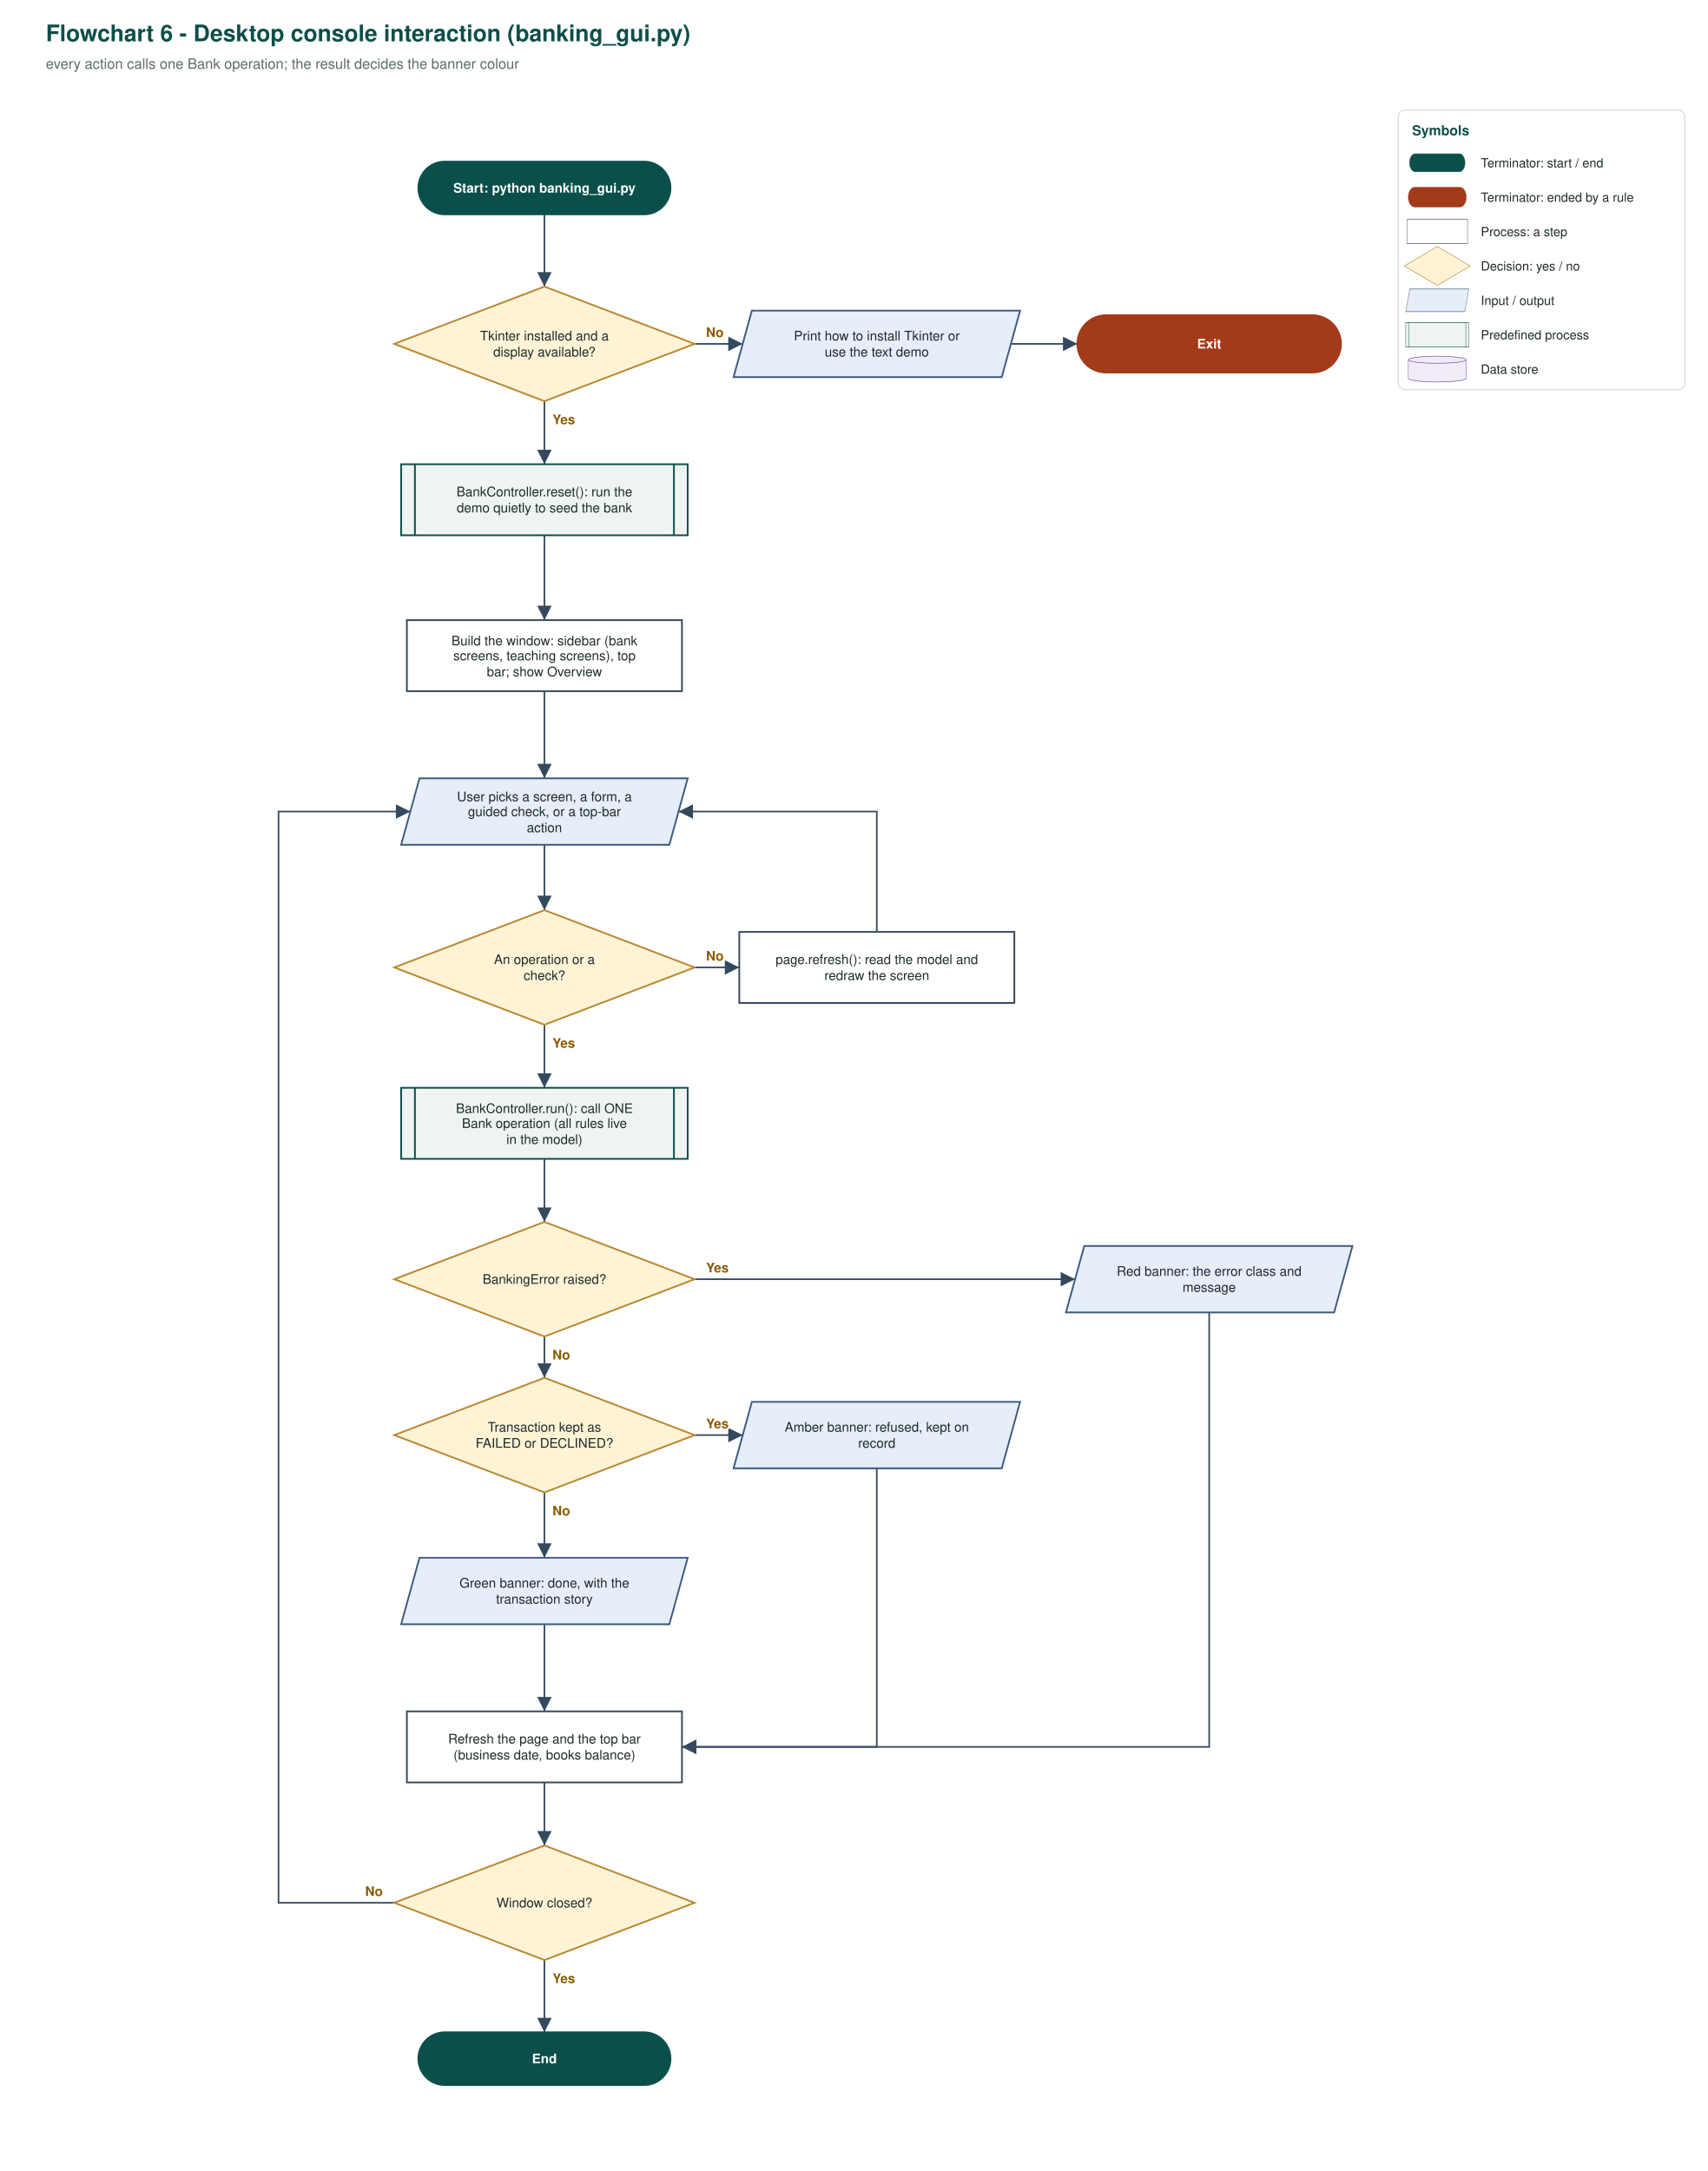
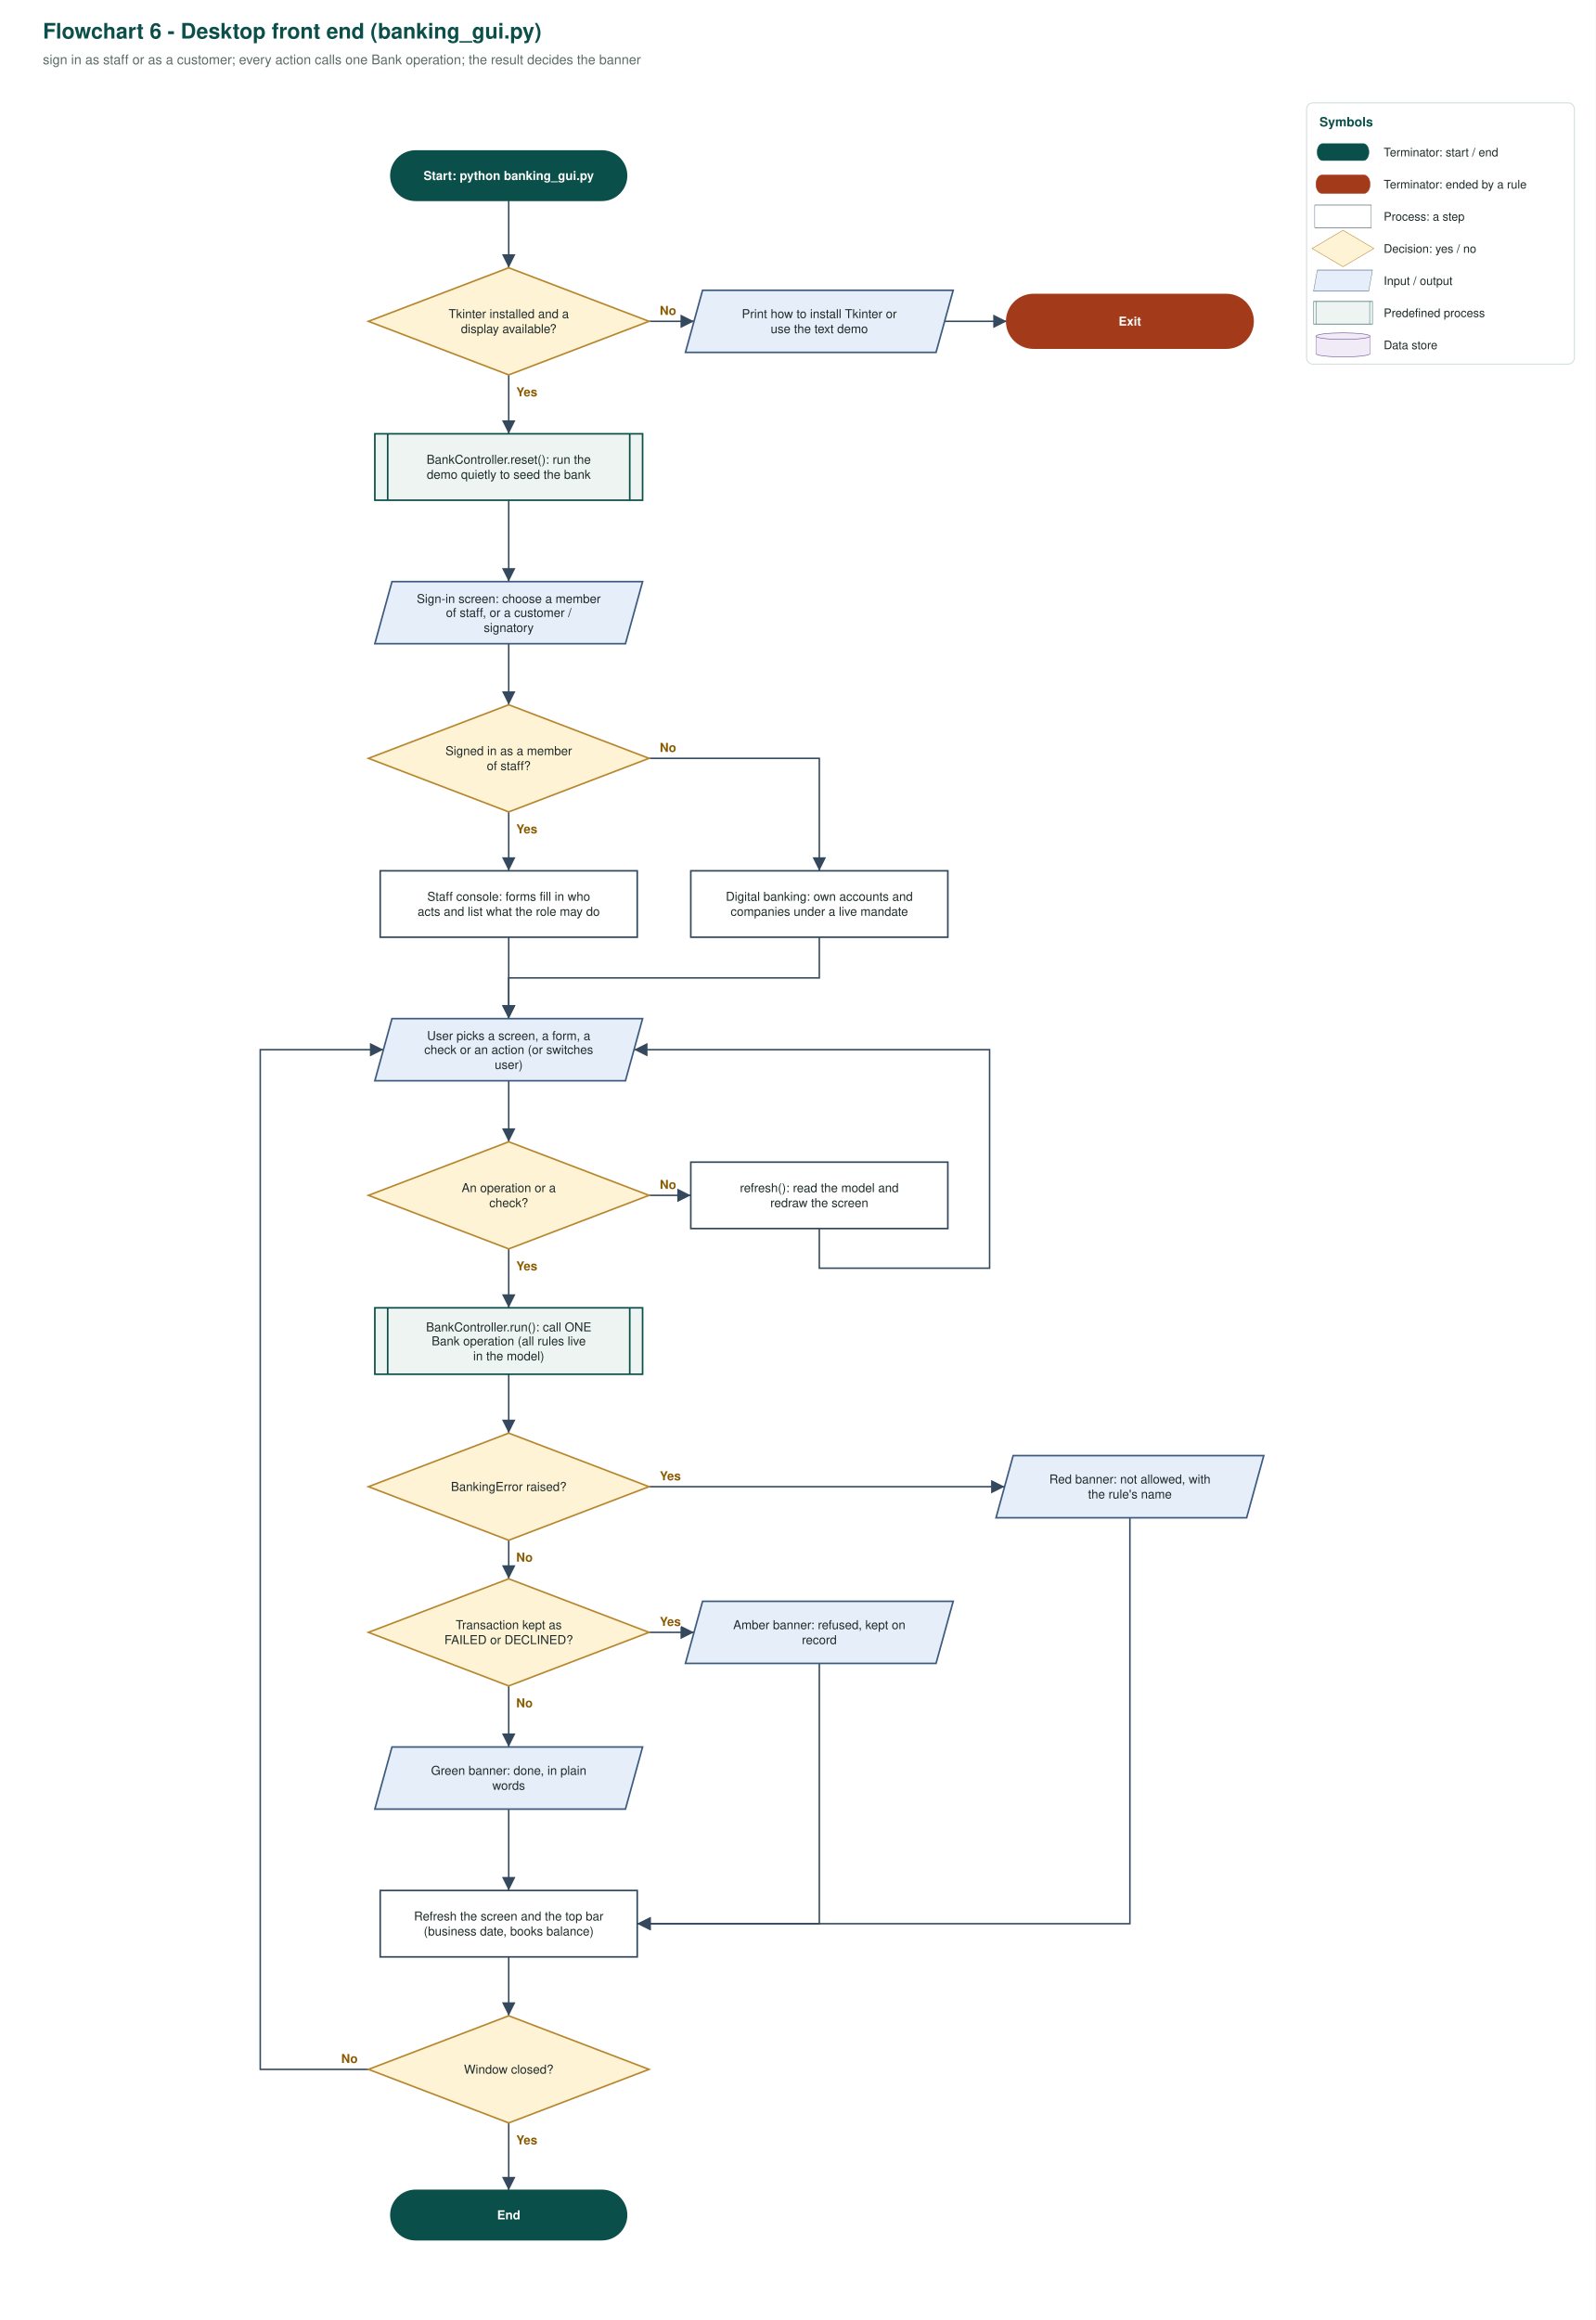
- <svg xmlns="http://www.w3.org/2000/svg" width="1490" height="1894" font-family="Helvetica, Arial, sans-serif">
+ <svg xmlns="http://www.w3.org/2000/svg" width="1490" height="2166" font-family="Helvetica, Arial, sans-serif">
  <rect width="100%" height="100%" fill="#FFFFFF" />
  <defs>
    <marker id="arrow" viewBox="0 0 10 10" refX="10" refY="5" markerWidth="9" markerHeight="9" orient="auto">
      <path d="M0,0 L10,5 L0,10 z" fill="#34495E" />
    </marker>
  </defs>
-   <text x="40" y="36" font-size="20" font-weight="bold" fill="#0B4F4A">Flowchart 6 - Desktop console interaction (banking_gui.py)</text>
-   <text x="40" y="60" font-size="12.5" fill="#5B6B69">every action calls one Bank operation; the result decides the banner colour</text>
+   <text x="40" y="36" font-size="20" font-weight="bold" fill="#0B4F4A">Flowchart 6 - Desktop front end (banking_gui.py)</text>
+   <text x="40" y="60" font-size="12.5" fill="#5B6B69">sign in as staff or as a customer; every action calls one Bank operation; the result decides the banner</text>
  <polyline points="475,187 475,250" fill="none" stroke="#34495E" stroke-width="1.4" marker-end="url(#arrow)" />
  <polyline points="606,300 648,300" fill="none" stroke="#34495E" stroke-width="1.4" marker-end="url(#arrow)" />
  <polyline points="882,300 940,300" fill="none" stroke="#34495E" stroke-width="1.4" marker-end="url(#arrow)" />
  <polyline points="475,350 475,405" fill="none" stroke="#34495E" stroke-width="1.4" marker-end="url(#arrow)" />
-   <polyline points="475,467 475,541" fill="none" stroke="#34495E" stroke-width="1.4" marker-end="url(#arrow)" />
-   <polyline points="475,603 475,679" fill="none" stroke="#34495E" stroke-width="1.4" marker-end="url(#arrow)" />
-   <polyline points="475,737 475,794" fill="none" stroke="#34495E" stroke-width="1.4" marker-end="url(#arrow)" />
-   <polyline points="606,844 645,844" fill="none" stroke="#34495E" stroke-width="1.4" marker-end="url(#arrow)" />
-   <polyline points="765,813 765,708 592,708" fill="none" stroke="#34495E" stroke-width="1.4" marker-end="url(#arrow)" />
-   <polyline points="475,894 475,949" fill="none" stroke="#34495E" stroke-width="1.4" marker-end="url(#arrow)" />
-   <polyline points="475,1011 475,1066" fill="none" stroke="#34495E" stroke-width="1.4" marker-end="url(#arrow)" />
-   <polyline points="606,1116 938,1116" fill="none" stroke="#34495E" stroke-width="1.4" marker-end="url(#arrow)" />
-   <polyline points="1055,1145 1055,1524 595,1524" fill="none" stroke="#34495E" stroke-width="1.4" marker-end="url(#arrow)" />
-   <polyline points="475,1166 475,1202" fill="none" stroke="#34495E" stroke-width="1.4" marker-end="url(#arrow)" />
-   <polyline points="606,1252 648,1252" fill="none" stroke="#34495E" stroke-width="1.4" marker-end="url(#arrow)" />
-   <polyline points="765,1281 765,1524 595,1524" fill="none" stroke="#34495E" stroke-width="1.4" marker-end="url(#arrow)" />
-   <polyline points="475,1302 475,1359" fill="none" stroke="#34495E" stroke-width="1.4" marker-end="url(#arrow)" />
-   <polyline points="475,1417 475,1493" fill="none" stroke="#34495E" stroke-width="1.4" marker-end="url(#arrow)" />
-   <polyline points="475,1555 475,1610" fill="none" stroke="#34495E" stroke-width="1.4" marker-end="url(#arrow)" />
-   <polyline points="344,1660 243,1660 243,708 358,708" fill="none" stroke="#34495E" stroke-width="1.4" marker-end="url(#arrow)" />
-   <polyline points="475,1710 475,1773" fill="none" stroke="#34495E" stroke-width="1.4" marker-end="url(#arrow)" />
+   <polyline points="475,467 475,543" fill="none" stroke="#34495E" stroke-width="1.4" marker-end="url(#arrow)" />
+   <polyline points="475,601 475,658" fill="none" stroke="#34495E" stroke-width="1.4" marker-end="url(#arrow)" />
+   <polyline points="475,758 475,813" fill="none" stroke="#34495E" stroke-width="1.4" marker-end="url(#arrow)" />
+   <polyline points="606,708 765,708 765,813" fill="none" stroke="#34495E" stroke-width="1.4" marker-end="url(#arrow)" />
+   <polyline points="475,875 475,951" fill="none" stroke="#34495E" stroke-width="1.4" marker-end="url(#arrow)" />
+   <polyline points="765,875 765,913 475,913 475,951" fill="none" stroke="#34495E" stroke-width="1.4" marker-end="url(#arrow)" />
+   <polyline points="475,1009 475,1066" fill="none" stroke="#34495E" stroke-width="1.4" marker-end="url(#arrow)" />
+   <polyline points="606,1116 645,1116" fill="none" stroke="#34495E" stroke-width="1.4" marker-end="url(#arrow)" />
+   <polyline points="765,1147 765,1184 924,1184 924,980 592,980" fill="none" stroke="#34495E" stroke-width="1.4" marker-end="url(#arrow)" />
+   <polyline points="475,1166 475,1221" fill="none" stroke="#34495E" stroke-width="1.4" marker-end="url(#arrow)" />
+   <polyline points="475,1283 475,1338" fill="none" stroke="#34495E" stroke-width="1.4" marker-end="url(#arrow)" />
+   <polyline points="606,1388 938,1388" fill="none" stroke="#34495E" stroke-width="1.4" marker-end="url(#arrow)" />
+   <polyline points="1055,1417 1055,1796 595,1796" fill="none" stroke="#34495E" stroke-width="1.4" marker-end="url(#arrow)" />
+   <polyline points="475,1438 475,1474" fill="none" stroke="#34495E" stroke-width="1.4" marker-end="url(#arrow)" />
+   <polyline points="606,1524 648,1524" fill="none" stroke="#34495E" stroke-width="1.4" marker-end="url(#arrow)" />
+   <polyline points="765,1553 765,1796 595,1796" fill="none" stroke="#34495E" stroke-width="1.4" marker-end="url(#arrow)" />
+   <polyline points="475,1574 475,1631" fill="none" stroke="#34495E" stroke-width="1.4" marker-end="url(#arrow)" />
+   <polyline points="475,1689 475,1765" fill="none" stroke="#34495E" stroke-width="1.4" marker-end="url(#arrow)" />
+   <polyline points="475,1827 475,1882" fill="none" stroke="#34495E" stroke-width="1.4" marker-end="url(#arrow)" />
+   <polyline points="344,1932 243,1932 243,980 358,980" fill="none" stroke="#34495E" stroke-width="1.4" marker-end="url(#arrow)" />
+   <polyline points="475,1982 475,2045" fill="none" stroke="#34495E" stroke-width="1.4" marker-end="url(#arrow)" />
  <rect x="365" y="141" width="220" height="46" rx="23.0" fill="#0B4F4A" stroke="#0B4F4A" stroke-width="1.5" />
  <text x="475" y="168" text-anchor="middle" font-size="11.5" fill="#FFFFFF" font-weight="bold">Start: python banking_gui.py</text>
  <polygon points="475,250 606,300 475,350 344,300" fill="#FFF3D6" stroke="#B8862F" stroke-width="1.5" />
  <text x="475" y="297" text-anchor="middle" font-size="11.5" fill="#1D2B2A">Tkinter installed and a</text>
  <text x="475" y="311" text-anchor="middle" font-size="11.5" fill="#1D2B2A">display available?</text>
  <polygon points="656,271 890,271 874,329 640,329" fill="#E6EEF9" stroke="#3D5A80" stroke-width="1.5" />
  <text x="765" y="297" text-anchor="middle" font-size="11.5" fill="#1D2B2A">Print how to install Tkinter or</text>
  <text x="765" y="311" text-anchor="middle" font-size="11.5" fill="#1D2B2A">use the text demo</text>
  <rect x="940" y="275" width="230" height="50" rx="25.0" fill="#A33A1A" stroke="#A33A1A" stroke-width="1.5" />
  <text x="1055" y="304" text-anchor="middle" font-size="11.5" fill="#FFFFFF" font-weight="bold">Exit</text>
  <rect x="350" y="405" width="250" height="62" fill="#EEF4F2" stroke="#0B4F4A" stroke-width="1.5" />
  <line x1="362" y1="405" x2="362" y2="467" stroke="#0B4F4A" stroke-width="1.5" />
  <line x1="588" y1="405" x2="588" y2="467" stroke="#0B4F4A" stroke-width="1.5" />
  <text x="475" y="433" text-anchor="middle" font-size="11.5" fill="#1D2B2A">BankController.reset(): run the</text>
  <text x="475" y="447" text-anchor="middle" font-size="11.5" fill="#1D2B2A">demo quietly to seed the bank</text>
-   <rect x="355" y="541" width="240" height="62" fill="#FFFFFF" stroke="#34495E" stroke-width="1.5" />
-   <text x="475" y="563" text-anchor="middle" font-size="11.5" fill="#1D2B2A">Build the window: sidebar (bank</text>
-   <text x="475" y="576" text-anchor="middle" font-size="11.5" fill="#1D2B2A">screens, teaching screens), top</text>
-   <text x="475" y="590" text-anchor="middle" font-size="11.5" fill="#1D2B2A">bar; show Overview</text>
-   <polygon points="366,679 600,679 584,737 350,737" fill="#E6EEF9" stroke="#3D5A80" stroke-width="1.5" />
-   <text x="475" y="699" text-anchor="middle" font-size="11.5" fill="#1D2B2A">User picks a screen, a form, a</text>
-   <text x="475" y="712" text-anchor="middle" font-size="11.5" fill="#1D2B2A">guided check, or a top-bar</text>
-   <text x="475" y="726" text-anchor="middle" font-size="11.5" fill="#1D2B2A">action</text>
-   <polygon points="475,794 606,844 475,894 344,844" fill="#FFF3D6" stroke="#B8862F" stroke-width="1.5" />
-   <text x="475" y="841" text-anchor="middle" font-size="11.5" fill="#1D2B2A">An operation or a</text>
-   <text x="475" y="855" text-anchor="middle" font-size="11.5" fill="#1D2B2A">check?</text>
+   <polygon points="366,543 600,543 584,601 350,601" fill="#E6EEF9" stroke="#3D5A80" stroke-width="1.5" />
+   <text x="475" y="563" text-anchor="middle" font-size="11.5" fill="#1D2B2A">Sign-in screen: choose a member</text>
+   <text x="475" y="576" text-anchor="middle" font-size="11.5" fill="#1D2B2A">of staff, or a customer /</text>
+   <text x="475" y="590" text-anchor="middle" font-size="11.5" fill="#1D2B2A">signatory</text>
+   <polygon points="475,658 606,708 475,758 344,708" fill="#FFF3D6" stroke="#B8862F" stroke-width="1.5" />
+   <text x="475" y="705" text-anchor="middle" font-size="11.5" fill="#1D2B2A">Signed in as a member</text>
+   <text x="475" y="719" text-anchor="middle" font-size="11.5" fill="#1D2B2A">of staff?</text>
+   <rect x="355" y="813" width="240" height="62" fill="#FFFFFF" stroke="#34495E" stroke-width="1.5" />
+   <text x="475" y="841" text-anchor="middle" font-size="11.5" fill="#1D2B2A">Staff console: forms fill in who</text>
+   <text x="475" y="855" text-anchor="middle" font-size="11.5" fill="#1D2B2A">acts and list what the role may do</text>
  <rect x="645" y="813" width="240" height="62" fill="#FFFFFF" stroke="#34495E" stroke-width="1.5" />
-   <text x="765" y="841" text-anchor="middle" font-size="11.5" fill="#1D2B2A">page.refresh(): read the model and</text>
-   <text x="765" y="855" text-anchor="middle" font-size="11.5" fill="#1D2B2A">redraw the screen</text>
-   <rect x="350" y="949" width="250" height="62" fill="#EEF4F2" stroke="#0B4F4A" stroke-width="1.5" />
-   <line x1="362" y1="949" x2="362" y2="1011" stroke="#0B4F4A" stroke-width="1.5" />
-   <line x1="588" y1="949" x2="588" y2="1011" stroke="#0B4F4A" stroke-width="1.5" />
-   <text x="475" y="971" text-anchor="middle" font-size="11.5" fill="#1D2B2A">BankController.run(): call ONE</text>
-   <text x="475" y="984" text-anchor="middle" font-size="11.5" fill="#1D2B2A">Bank operation (all rules live</text>
-   <text x="475" y="998" text-anchor="middle" font-size="11.5" fill="#1D2B2A">in the model)</text>
+   <text x="765" y="841" text-anchor="middle" font-size="11.5" fill="#1D2B2A">Digital banking: own accounts and</text>
+   <text x="765" y="855" text-anchor="middle" font-size="11.5" fill="#1D2B2A">companies under a live mandate</text>
+   <polygon points="366,951 600,951 584,1009 350,1009" fill="#E6EEF9" stroke="#3D5A80" stroke-width="1.5" />
+   <text x="475" y="971" text-anchor="middle" font-size="11.5" fill="#1D2B2A">User picks a screen, a form, a</text>
+   <text x="475" y="984" text-anchor="middle" font-size="11.5" fill="#1D2B2A">check or an action (or switches</text>
+   <text x="475" y="998" text-anchor="middle" font-size="11.5" fill="#1D2B2A">user)</text>
  <polygon points="475,1066 606,1116 475,1166 344,1116" fill="#FFF3D6" stroke="#B8862F" stroke-width="1.5" />
-   <text x="475" y="1120" text-anchor="middle" font-size="11.5" fill="#1D2B2A">BankingError raised?</text>
-   <polygon points="946,1087 1180,1087 1164,1145 930,1145" fill="#E6EEF9" stroke="#3D5A80" stroke-width="1.5" />
-   <text x="1055" y="1113" text-anchor="middle" font-size="11.5" fill="#1D2B2A">Red banner: the error class and</text>
-   <text x="1055" y="1127" text-anchor="middle" font-size="11.5" fill="#1D2B2A">message</text>
-   <polygon points="475,1202 606,1252 475,1302 344,1252" fill="#FFF3D6" stroke="#B8862F" stroke-width="1.5" />
-   <text x="475" y="1249" text-anchor="middle" font-size="11.5" fill="#1D2B2A">Transaction kept as</text>
-   <text x="475" y="1263" text-anchor="middle" font-size="11.5" fill="#1D2B2A">FAILED or DECLINED?</text>
-   <polygon points="656,1223 890,1223 874,1281 640,1281" fill="#E6EEF9" stroke="#3D5A80" stroke-width="1.5" />
-   <text x="765" y="1249" text-anchor="middle" font-size="11.5" fill="#1D2B2A">Amber banner: refused, kept on</text>
-   <text x="765" y="1263" text-anchor="middle" font-size="11.5" fill="#1D2B2A">record</text>
-   <polygon points="366,1359 600,1359 584,1417 350,1417" fill="#E6EEF9" stroke="#3D5A80" stroke-width="1.5" />
-   <text x="475" y="1385" text-anchor="middle" font-size="11.5" fill="#1D2B2A">Green banner: done, with the</text>
-   <text x="475" y="1399" text-anchor="middle" font-size="11.5" fill="#1D2B2A">transaction story</text>
-   <rect x="355" y="1493" width="240" height="62" fill="#FFFFFF" stroke="#34495E" stroke-width="1.5" />
-   <text x="475" y="1521" text-anchor="middle" font-size="11.5" fill="#1D2B2A">Refresh the page and the top bar</text>
-   <text x="475" y="1535" text-anchor="middle" font-size="11.5" fill="#1D2B2A">(business date, books balance)</text>
-   <polygon points="475,1610 606,1660 475,1710 344,1660" fill="#FFF3D6" stroke="#B8862F" stroke-width="1.5" />
-   <text x="475" y="1664" text-anchor="middle" font-size="11.5" fill="#1D2B2A">Window closed?</text>
-   <rect x="365" y="1773" width="220" height="46" rx="23.0" fill="#0B4F4A" stroke="#0B4F4A" stroke-width="1.5" />
-   <text x="475" y="1800" text-anchor="middle" font-size="11.5" fill="#FFFFFF" font-weight="bold">End</text>
+   <text x="475" y="1113" text-anchor="middle" font-size="11.5" fill="#1D2B2A">An operation or a</text>
+   <text x="475" y="1127" text-anchor="middle" font-size="11.5" fill="#1D2B2A">check?</text>
+   <rect x="645" y="1085" width="240" height="62" fill="#FFFFFF" stroke="#34495E" stroke-width="1.5" />
+   <text x="765" y="1113" text-anchor="middle" font-size="11.5" fill="#1D2B2A">refresh(): read the model and</text>
+   <text x="765" y="1127" text-anchor="middle" font-size="11.5" fill="#1D2B2A">redraw the screen</text>
+   <rect x="350" y="1221" width="250" height="62" fill="#EEF4F2" stroke="#0B4F4A" stroke-width="1.5" />
+   <line x1="362" y1="1221" x2="362" y2="1283" stroke="#0B4F4A" stroke-width="1.5" />
+   <line x1="588" y1="1221" x2="588" y2="1283" stroke="#0B4F4A" stroke-width="1.5" />
+   <text x="475" y="1243" text-anchor="middle" font-size="11.5" fill="#1D2B2A">BankController.run(): call ONE</text>
+   <text x="475" y="1256" text-anchor="middle" font-size="11.5" fill="#1D2B2A">Bank operation (all rules live</text>
+   <text x="475" y="1270" text-anchor="middle" font-size="11.5" fill="#1D2B2A">in the model)</text>
+   <polygon points="475,1338 606,1388 475,1438 344,1388" fill="#FFF3D6" stroke="#B8862F" stroke-width="1.5" />
+   <text x="475" y="1392" text-anchor="middle" font-size="11.5" fill="#1D2B2A">BankingError raised?</text>
+   <polygon points="946,1359 1180,1359 1164,1417 930,1417" fill="#E6EEF9" stroke="#3D5A80" stroke-width="1.5" />
+   <text x="1055" y="1385" text-anchor="middle" font-size="11.5" fill="#1D2B2A">Red banner: not allowed, with</text>
+   <text x="1055" y="1399" text-anchor="middle" font-size="11.5" fill="#1D2B2A">the rule's name</text>
+   <polygon points="475,1474 606,1524 475,1574 344,1524" fill="#FFF3D6" stroke="#B8862F" stroke-width="1.5" />
+   <text x="475" y="1521" text-anchor="middle" font-size="11.5" fill="#1D2B2A">Transaction kept as</text>
+   <text x="475" y="1535" text-anchor="middle" font-size="11.5" fill="#1D2B2A">FAILED or DECLINED?</text>
+   <polygon points="656,1495 890,1495 874,1553 640,1553" fill="#E6EEF9" stroke="#3D5A80" stroke-width="1.5" />
+   <text x="765" y="1521" text-anchor="middle" font-size="11.5" fill="#1D2B2A">Amber banner: refused, kept on</text>
+   <text x="765" y="1535" text-anchor="middle" font-size="11.5" fill="#1D2B2A">record</text>
+   <polygon points="366,1631 600,1631 584,1689 350,1689" fill="#E6EEF9" stroke="#3D5A80" stroke-width="1.5" />
+   <text x="475" y="1657" text-anchor="middle" font-size="11.5" fill="#1D2B2A">Green banner: done, in plain</text>
+   <text x="475" y="1671" text-anchor="middle" font-size="11.5" fill="#1D2B2A">words</text>
+   <rect x="355" y="1765" width="240" height="62" fill="#FFFFFF" stroke="#34495E" stroke-width="1.5" />
+   <text x="475" y="1793" text-anchor="middle" font-size="11.5" fill="#1D2B2A">Refresh the screen and the top bar</text>
+   <text x="475" y="1807" text-anchor="middle" font-size="11.5" fill="#1D2B2A">(business date, books balance)</text>
+   <polygon points="475,1882 606,1932 475,1982 344,1932" fill="#FFF3D6" stroke="#B8862F" stroke-width="1.5" />
+   <text x="475" y="1936" text-anchor="middle" font-size="11.5" fill="#1D2B2A">Window closed?</text>
+   <rect x="365" y="2045" width="220" height="46" rx="23.0" fill="#0B4F4A" stroke="#0B4F4A" stroke-width="1.5" />
+   <text x="475" y="2072" text-anchor="middle" font-size="11.5" fill="#FFFFFF" font-weight="bold">End</text>
  <text x="616" y="294" text-anchor="start" font-size="11.5" font-weight="bold" fill="#8A5A00" stroke="#FFFFFF" stroke-width="3" paint-order="stroke">No</text>
  <text x="482" y="370" text-anchor="start" font-size="11.5" font-weight="bold" fill="#8A5A00" stroke="#FFFFFF" stroke-width="3" paint-order="stroke">Yes</text>
-   <text x="616" y="838" text-anchor="start" font-size="11.5" font-weight="bold" fill="#8A5A00" stroke="#FFFFFF" stroke-width="3" paint-order="stroke">No</text>
-   <text x="482" y="914" text-anchor="start" font-size="11.5" font-weight="bold" fill="#8A5A00" stroke="#FFFFFF" stroke-width="3" paint-order="stroke">Yes</text>
-   <text x="616" y="1110" text-anchor="start" font-size="11.5" font-weight="bold" fill="#8A5A00" stroke="#FFFFFF" stroke-width="3" paint-order="stroke">Yes</text>
-   <text x="482" y="1186" text-anchor="start" font-size="11.5" font-weight="bold" fill="#8A5A00" stroke="#FFFFFF" stroke-width="3" paint-order="stroke">No</text>
-   <text x="616" y="1246" text-anchor="start" font-size="11.5" font-weight="bold" fill="#8A5A00" stroke="#FFFFFF" stroke-width="3" paint-order="stroke">Yes</text>
-   <text x="482" y="1322" text-anchor="start" font-size="11.5" font-weight="bold" fill="#8A5A00" stroke="#FFFFFF" stroke-width="3" paint-order="stroke">No</text>
-   <text x="334" y="1654" text-anchor="end" font-size="11.5" font-weight="bold" fill="#8A5A00" stroke="#FFFFFF" stroke-width="3" paint-order="stroke">No</text>
-   <text x="482" y="1730" text-anchor="start" font-size="11.5" font-weight="bold" fill="#8A5A00" stroke="#FFFFFF" stroke-width="3" paint-order="stroke">Yes</text>
+   <text x="482" y="778" text-anchor="start" font-size="11.5" font-weight="bold" fill="#8A5A00" stroke="#FFFFFF" stroke-width="3" paint-order="stroke">Yes</text>
+   <text x="616" y="702" text-anchor="start" font-size="11.5" font-weight="bold" fill="#8A5A00" stroke="#FFFFFF" stroke-width="3" paint-order="stroke">No</text>
+   <text x="616" y="1110" text-anchor="start" font-size="11.5" font-weight="bold" fill="#8A5A00" stroke="#FFFFFF" stroke-width="3" paint-order="stroke">No</text>
+   <text x="482" y="1186" text-anchor="start" font-size="11.5" font-weight="bold" fill="#8A5A00" stroke="#FFFFFF" stroke-width="3" paint-order="stroke">Yes</text>
+   <text x="616" y="1382" text-anchor="start" font-size="11.5" font-weight="bold" fill="#8A5A00" stroke="#FFFFFF" stroke-width="3" paint-order="stroke">Yes</text>
+   <text x="482" y="1458" text-anchor="start" font-size="11.5" font-weight="bold" fill="#8A5A00" stroke="#FFFFFF" stroke-width="3" paint-order="stroke">No</text>
+   <text x="616" y="1518" text-anchor="start" font-size="11.5" font-weight="bold" fill="#8A5A00" stroke="#FFFFFF" stroke-width="3" paint-order="stroke">Yes</text>
+   <text x="482" y="1594" text-anchor="start" font-size="11.5" font-weight="bold" fill="#8A5A00" stroke="#FFFFFF" stroke-width="3" paint-order="stroke">No</text>
+   <text x="334" y="1926" text-anchor="end" font-size="11.5" font-weight="bold" fill="#8A5A00" stroke="#FFFFFF" stroke-width="3" paint-order="stroke">No</text>
+   <text x="482" y="2002" text-anchor="start" font-size="11.5" font-weight="bold" fill="#8A5A00" stroke="#FFFFFF" stroke-width="3" paint-order="stroke">Yes</text>
  <rect x="1220" y="96" width="250" height="244" rx="6" fill="#FFFFFF" stroke="#D5E0DD" />
  <text x="1232" y="118" font-size="12" font-weight="bold" fill="#0B4F4A">Symbols</text>
  <g transform="translate(1254,142) scale(0.22,0.34) translate(0,0)">
    <rect x="-110" y="-23" width="220" height="46" rx="23.0" fill="#0B4F4A" stroke="#0B4F4A" stroke-width="1.5" />
  </g>
  <text x="1292" y="146" font-size="11" fill="#1D2B2A">Terminator: start / end</text>
  <g transform="translate(1254,172) scale(0.22,0.34) translate(0,0)">
    <rect x="-115" y="-25" width="230" height="50" rx="25.0" fill="#A33A1A" stroke="#A33A1A" stroke-width="1.5" />
  </g>
  <text x="1292" y="176" font-size="11" fill="#1D2B2A">Terminator: ended by a rule</text>
  <g transform="translate(1254,202) scale(0.22,0.34) translate(0,0)">
    <rect x="-120" y="-31" width="240" height="62" fill="#FFFFFF" stroke="#34495E" stroke-width="1.5" />
  </g>
  <text x="1292" y="206" font-size="11" fill="#1D2B2A">Process: a step</text>
  <g transform="translate(1254,232) scale(0.22,0.34) translate(0,0)">
    <polygon points="0,-50 131,0 0,50 -131,0" fill="#FFF3D6" stroke="#B8862F" stroke-width="1.5" />
  </g>
  <text x="1292" y="236" font-size="11" fill="#1D2B2A">Decision: yes / no</text>
  <g transform="translate(1254,262) scale(0.22,0.34) translate(0,0)">
    <polygon points="-109,-29 125,-29 109,29 -125,29" fill="#E6EEF9" stroke="#3D5A80" stroke-width="1.5" />
  </g>
  <text x="1292" y="266" font-size="11" fill="#1D2B2A">Input / output</text>
  <g transform="translate(1254,292) scale(0.22,0.34) translate(0,0)">
    <rect x="-125" y="-31" width="250" height="62" fill="#EEF4F2" stroke="#0B4F4A" stroke-width="1.5" />
    <line x1="-113" y1="-31" x2="-113" y2="31" stroke="#0B4F4A" stroke-width="1.5" />
    <line x1="113" y1="-31" x2="113" y2="31" stroke="#0B4F4A" stroke-width="1.5" />
  </g>
  <text x="1292" y="296" font-size="11" fill="#1D2B2A">Predefined process</text>
  <g transform="translate(1254,322) scale(0.22,0.34) translate(0,0)">
    <path d="M-115,-24 A115,9 0 0 1 115,-24 L115,24 A115,9 0 0 1 -115,24 Z" fill="#F1EAF7" stroke="#6A4C93" stroke-width="1.5" />
    <path d="M-115,-24 A115,9 0 0 0 115,-24" fill="none" stroke="#6A4C93" stroke-width="1.5" />
  </g>
  <text x="1292" y="326" font-size="11" fill="#1D2B2A">Data store</text>
</svg>
